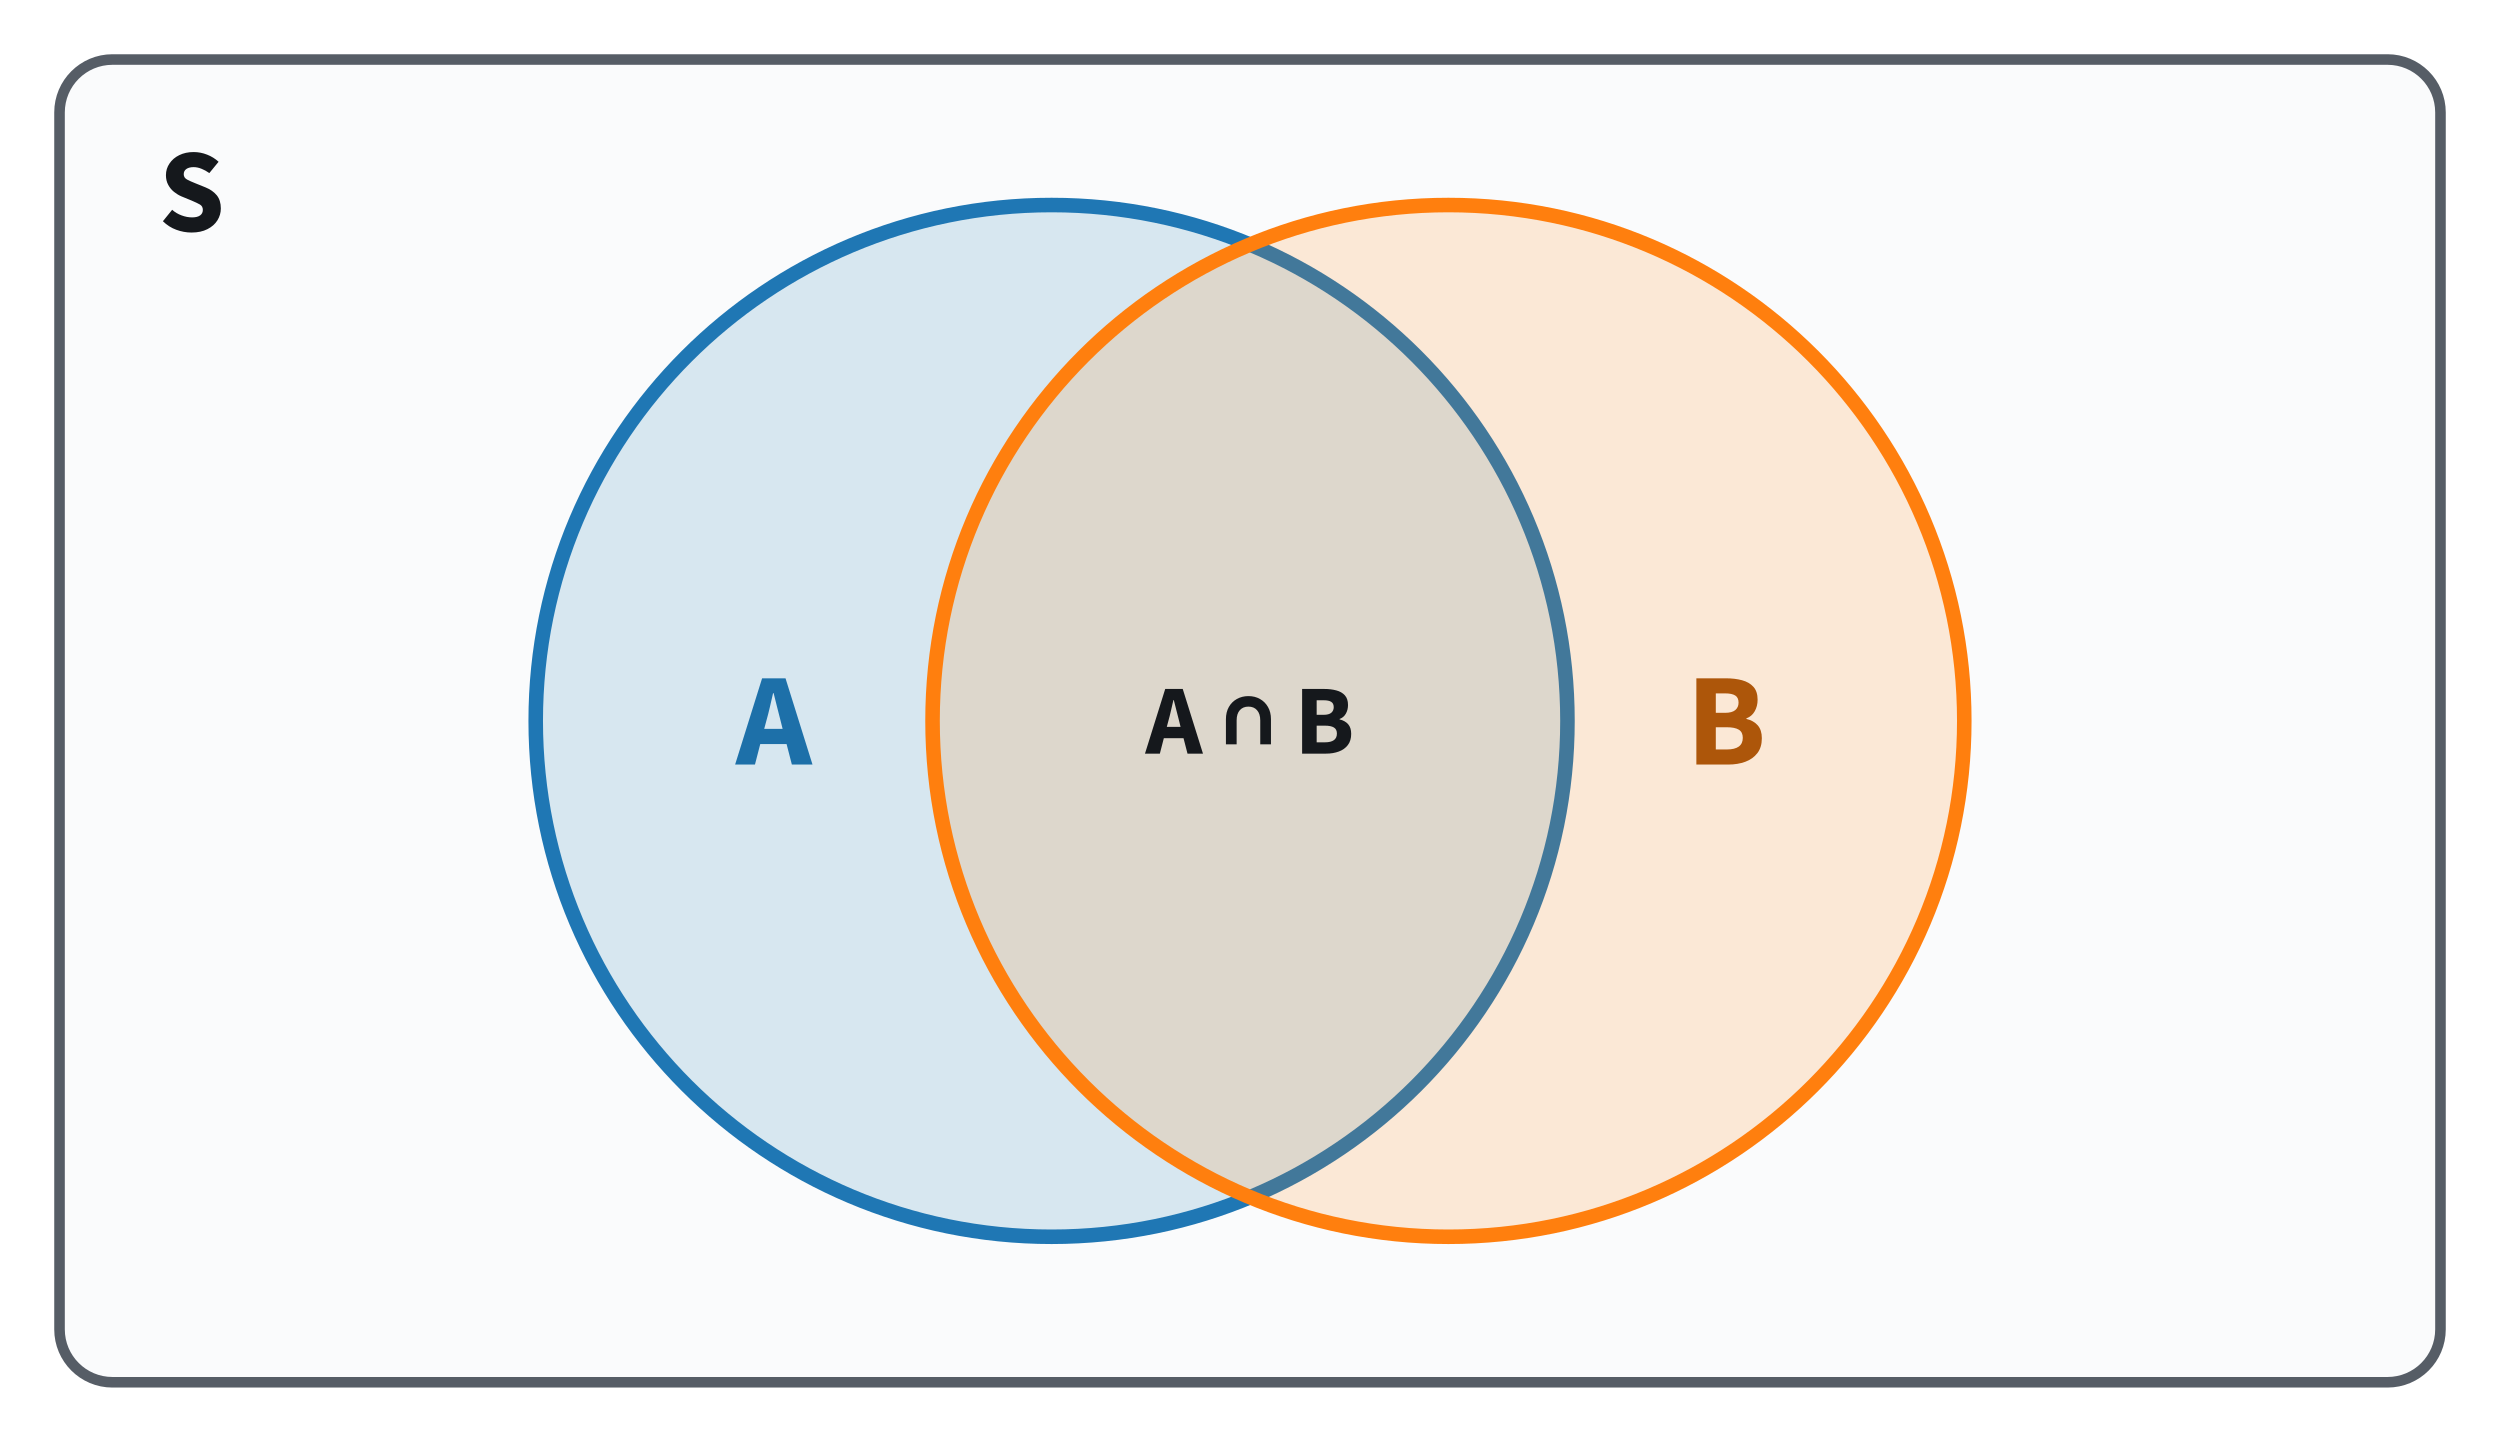
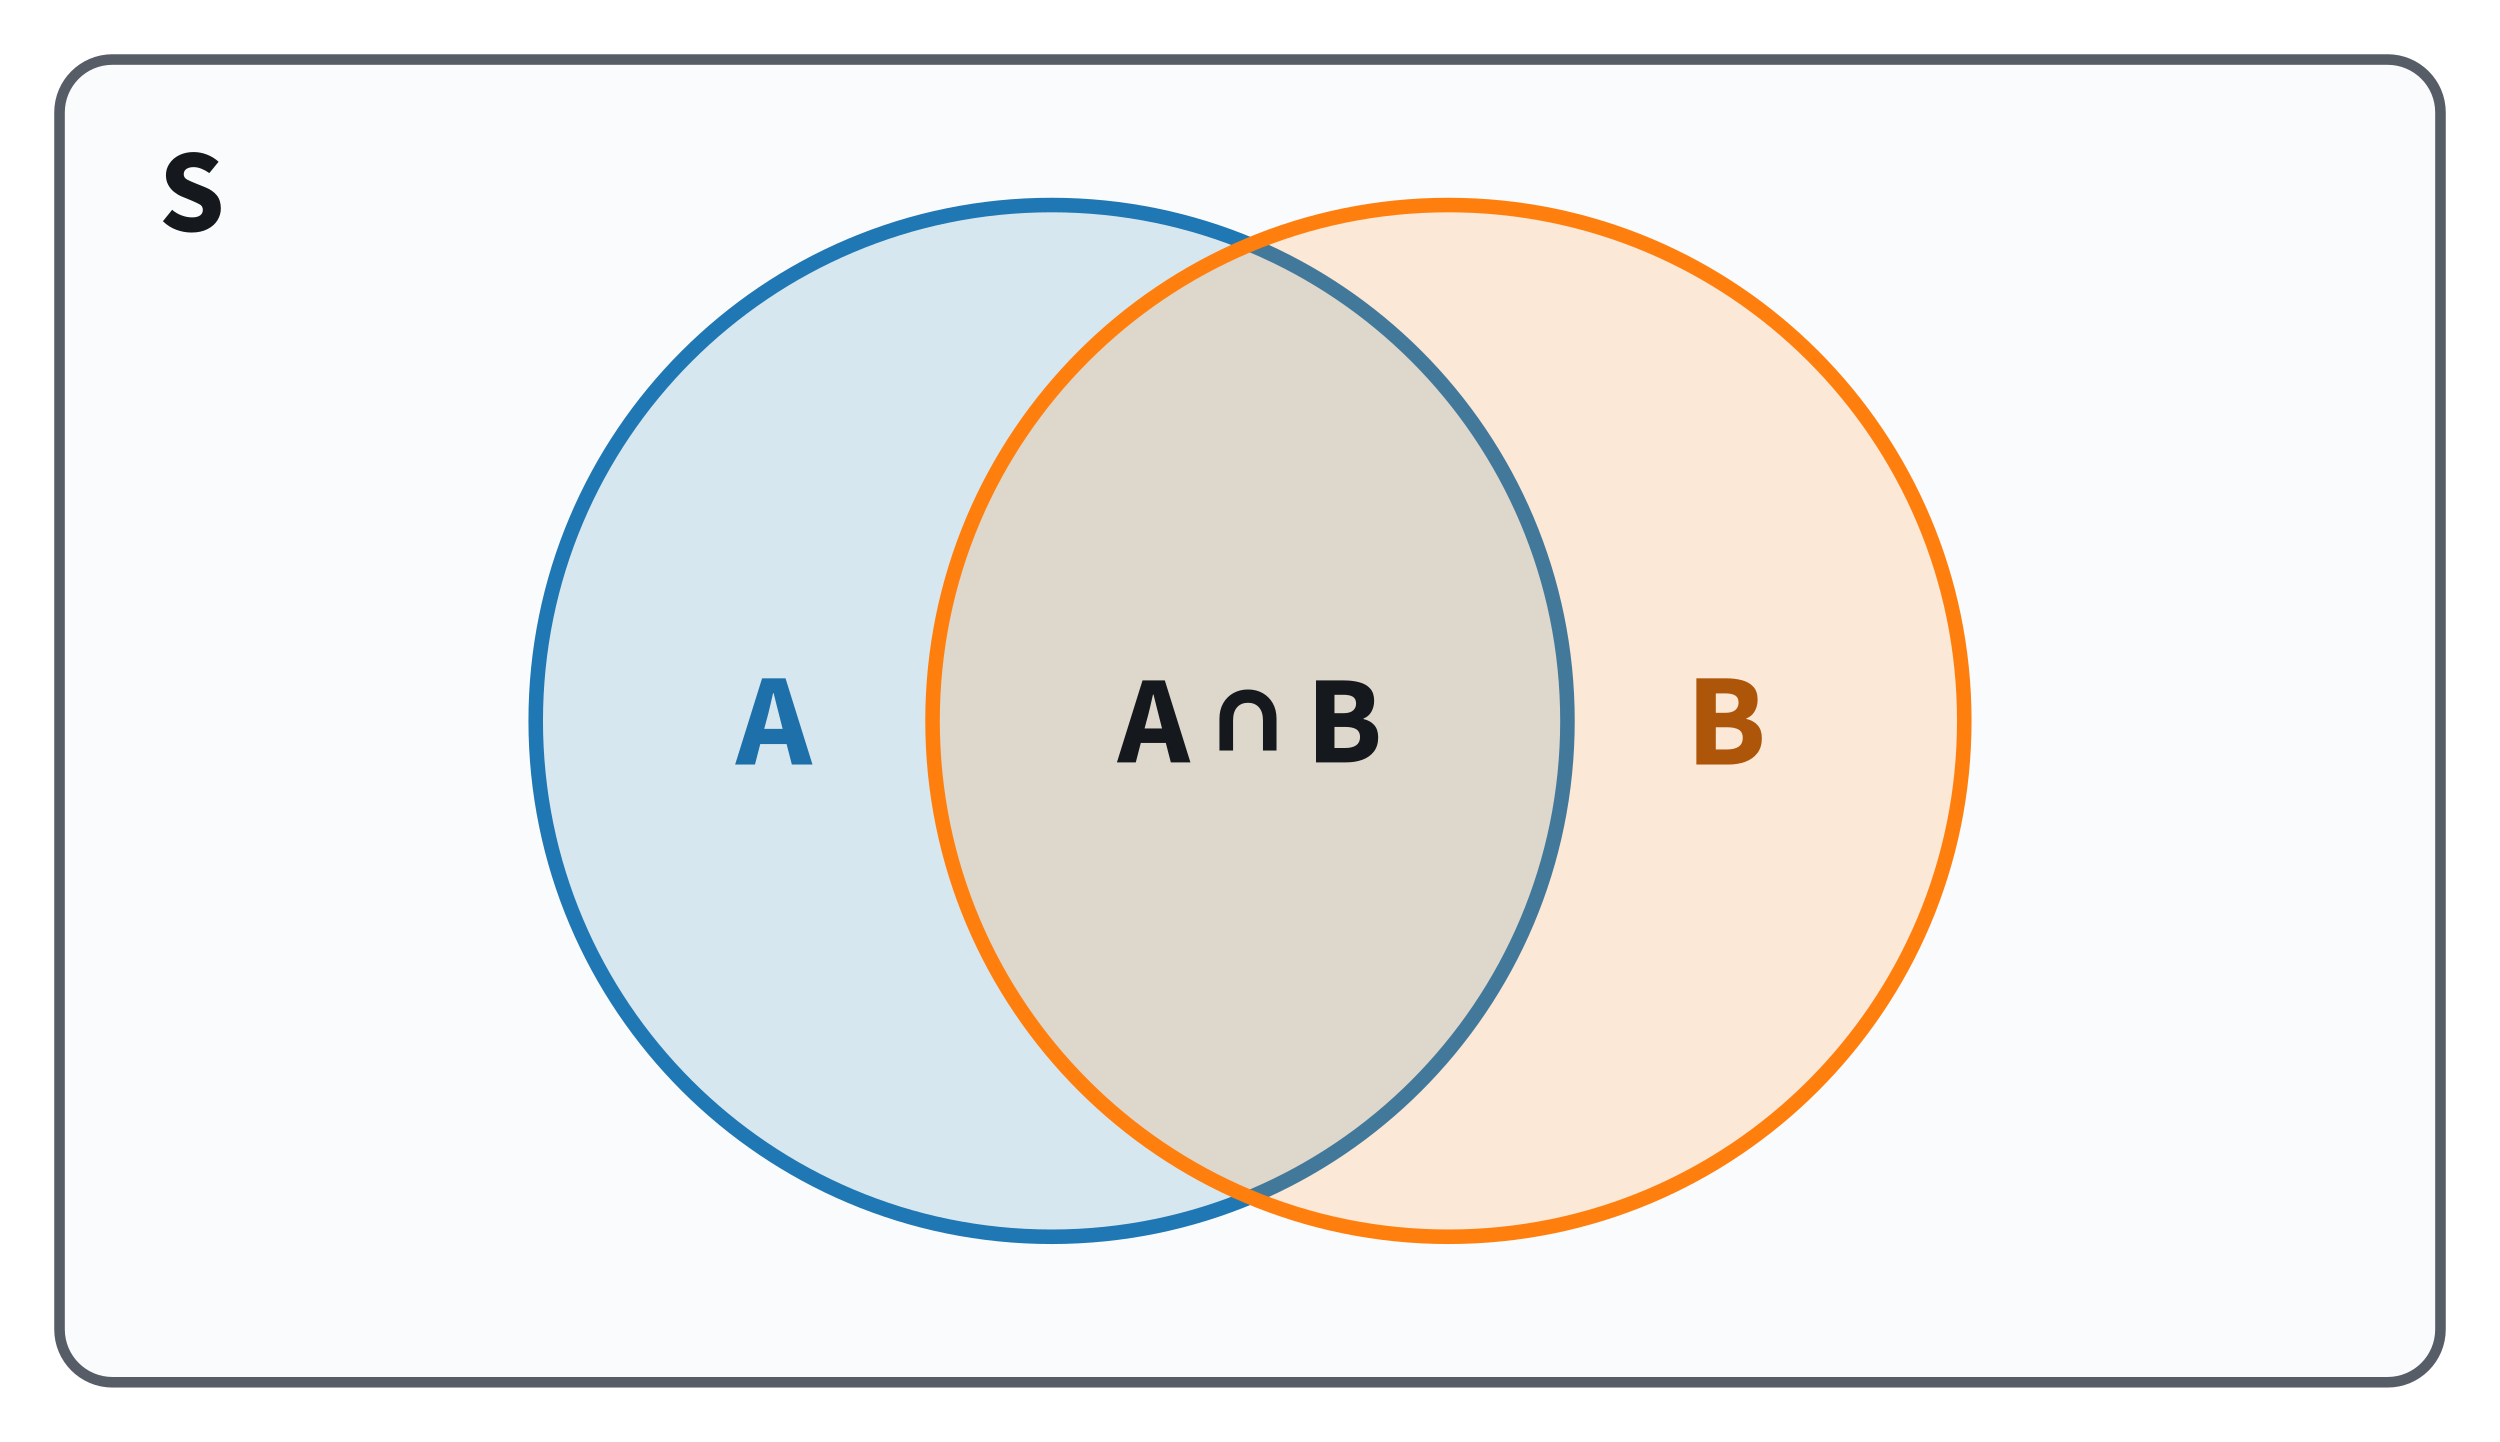
<svg xmlns="http://www.w3.org/2000/svg" viewBox="31 31 378 218" width="378" height="218">
  <rect x="40" y="40" width="360" height="200" rx="8" fill="#F0F2F5" fill-opacity="0.35" stroke="#565D66" stroke-width="1.6" />
  <g aria-label="S">
    <path d="M59.96 66.16Q58.78 66.16 57.65 65.74Q56.53 65.33 55.63 64.45L57.03 62.72Q57.66 63.28 58.46 63.57Q59.26 63.87 60.04 63.87Q60.86 63.87 61.27 63.56Q61.67 63.26 61.67 62.74Q61.67 62.18 61.22 61.92Q60.76 61.66 59.98 61.33L58.45 60.70Q57.86 60.45 57.32 60.02Q56.78 59.59 56.44 58.96Q56.09 58.33 56.09 57.48Q56.09 56.51 56.63 55.72Q57.16 54.92 58.10 54.46Q59.05 53.99 60.27 53.99Q61.33 53.99 62.31 54.38Q63.29 54.76 64.05 55.46L62.65 57.17Q62.07 56.76 61.47 56.52Q60.86 56.27 60.27 56.27Q59.59 56.27 59.18 56.55Q58.78 56.83 58.78 57.34Q58.78 57.88 59.29 58.15Q59.80 58.42 60.56 58.72L62.07 59.33Q63.15 59.77 63.77 60.52Q64.39 61.28 64.39 62.52Q64.39 63.49 63.87 64.32Q63.35 65.15 62.36 65.65Q61.37 66.16 59.96 66.16Z" fill="#15181C" />
  </g>
  <circle cx="190" cy="140" r="78" fill="#1F77B4" fill-opacity="0.16" stroke="#1F77B4" stroke-width="2.2" />
  <circle cx="250" cy="140" r="78" fill="#FF7F0E" fill-opacity="0.16" stroke="#FF7F0E" stroke-width="2.2" />
  <g aria-label="A">
    <path d="M146.87 140.00 146.55 141.20H149.33L149.03 140.00Q148.77 139.02 148.50 137.92Q148.23 136.82 147.97 135.80H147.89Q147.65 136.84 147.40 137.93Q147.15 139.02 146.87 140.00ZM142.15 146.60 146.23 133.56H149.77L153.85 146.60H150.73L149.93 143.50H145.95L145.15 146.60Z" fill="#1D70A9" />
  </g>
  <g aria-label="B">
    <path d="M287.49 146.60V133.56H291.95Q293.31 133.56 294.39 133.85Q295.47 134.14 296.11 134.84Q296.75 135.54 296.75 136.80Q296.75 137.78 296.31 138.55Q295.87 139.32 295.05 139.62V139.70Q296.15 139.96 296.77 140.67Q297.39 141.38 297.39 142.62Q297.39 144.00 296.71 144.88Q296.03 145.76 294.89 146.18Q293.75 146.60 292.33 146.60ZM290.43 138.78H291.81Q292.89 138.78 293.38 138.36Q293.87 137.94 293.87 137.24Q293.87 136.48 293.37 136.16Q292.87 135.84 291.83 135.84H290.43ZM290.43 144.32H292.09Q294.51 144.32 294.51 142.56Q294.51 141.70 293.91 141.33Q293.31 140.96 292.09 140.96H290.43Z" fill="#AD560A" />
  </g>
  <g aria-label="A ∩ B">
-     <path d="M207.66 140.00 207.42 140.90H209.50L209.28 140.00Q209.08 139.26 208.88 138.44Q208.68 137.61 208.48 136.85H208.42Q208.24 137.63 208.05 138.45Q207.87 139.26 207.66 140.00ZM204.12 144.95 207.18 135.17H209.83L212.89 144.95H210.55L209.95 142.62H206.97L206.37 144.95Z M216.36 143.54V139.74Q216.36 138.68 216.80 137.90Q217.24 137.12 218.01 136.69Q218.79 136.25 219.76 136.25Q220.75 136.25 221.51 136.69Q222.28 137.12 222.72 137.90Q223.17 138.68 223.17 139.74V143.54H221.55V139.92Q221.55 138.92 221.06 138.38Q220.59 137.84 219.76 137.84Q218.94 137.84 218.46 138.38Q217.98 138.92 217.98 139.92V143.54Z M227.88 144.95V135.17H231.22Q232.24 135.17 233.05 135.39Q233.86 135.60 234.34 136.13Q234.82 136.66 234.82 137.60Q234.82 138.33 234.49 138.91Q234.16 139.49 233.54 139.71V139.77Q234.37 139.97 234.84 140.50Q235.30 141.03 235.30 141.96Q235.30 143.00 234.79 143.66Q234.28 144.32 233.43 144.63Q232.57 144.95 231.50 144.95ZM230.08 139.08H231.12Q231.93 139.08 232.29 138.77Q232.66 138.45 232.66 137.93Q232.66 137.36 232.28 137.12Q231.91 136.88 231.13 136.88H230.08ZM230.08 143.24H231.32Q233.14 143.24 233.14 141.92Q233.14 141.27 232.69 141.00Q232.24 140.72 231.32 140.72H230.08Z" fill="#15181C" />
+     <path d="M204.36 140.00 204.06 141.14H206.70L206.41 140.00Q206.17 139.07 205.91 138.02Q205.66 136.98 205.41 136.01H205.33Q205.10 137.00 204.87 138.03Q204.63 139.07 204.36 140.00ZM199.88 146.27 203.75 133.88H207.12L210.99 146.27H208.03L207.27 143.33H203.49L202.73 146.27Z M215.38 144.48V139.68Q215.38 138.33 215.94 137.34Q216.50 136.35 217.48 135.80Q218.46 135.25 219.70 135.25Q220.95 135.25 221.92 135.80Q222.89 136.35 223.45 137.34Q224.01 138.33 224.01 139.68V144.48H221.96V139.91Q221.96 138.63 221.35 137.95Q220.74 137.26 219.70 137.26Q218.65 137.26 218.04 137.95Q217.44 138.63 217.44 139.91V144.48Z M229.98 146.27V133.88H234.21Q235.50 133.88 236.53 134.16Q237.56 134.43 238.16 135.10Q238.77 135.76 238.77 136.96Q238.77 137.89 238.35 138.62Q237.94 139.35 237.16 139.64V139.72Q238.20 139.96 238.79 140.64Q239.38 141.31 239.38 142.49Q239.38 143.80 238.73 144.64Q238.09 145.47 237.01 145.87Q235.92 146.27 234.57 146.27ZM232.77 138.84H234.08Q235.11 138.84 235.57 138.44Q236.04 138.04 236.04 137.38Q236.04 136.66 235.56 136.35Q235.09 136.05 234.10 136.05H232.77ZM232.77 144.10H234.35Q236.64 144.10 236.64 142.43Q236.64 141.62 236.07 141.26Q235.50 140.91 234.35 140.91H232.77Z" fill="#15181C" />
  </g>
</svg>
